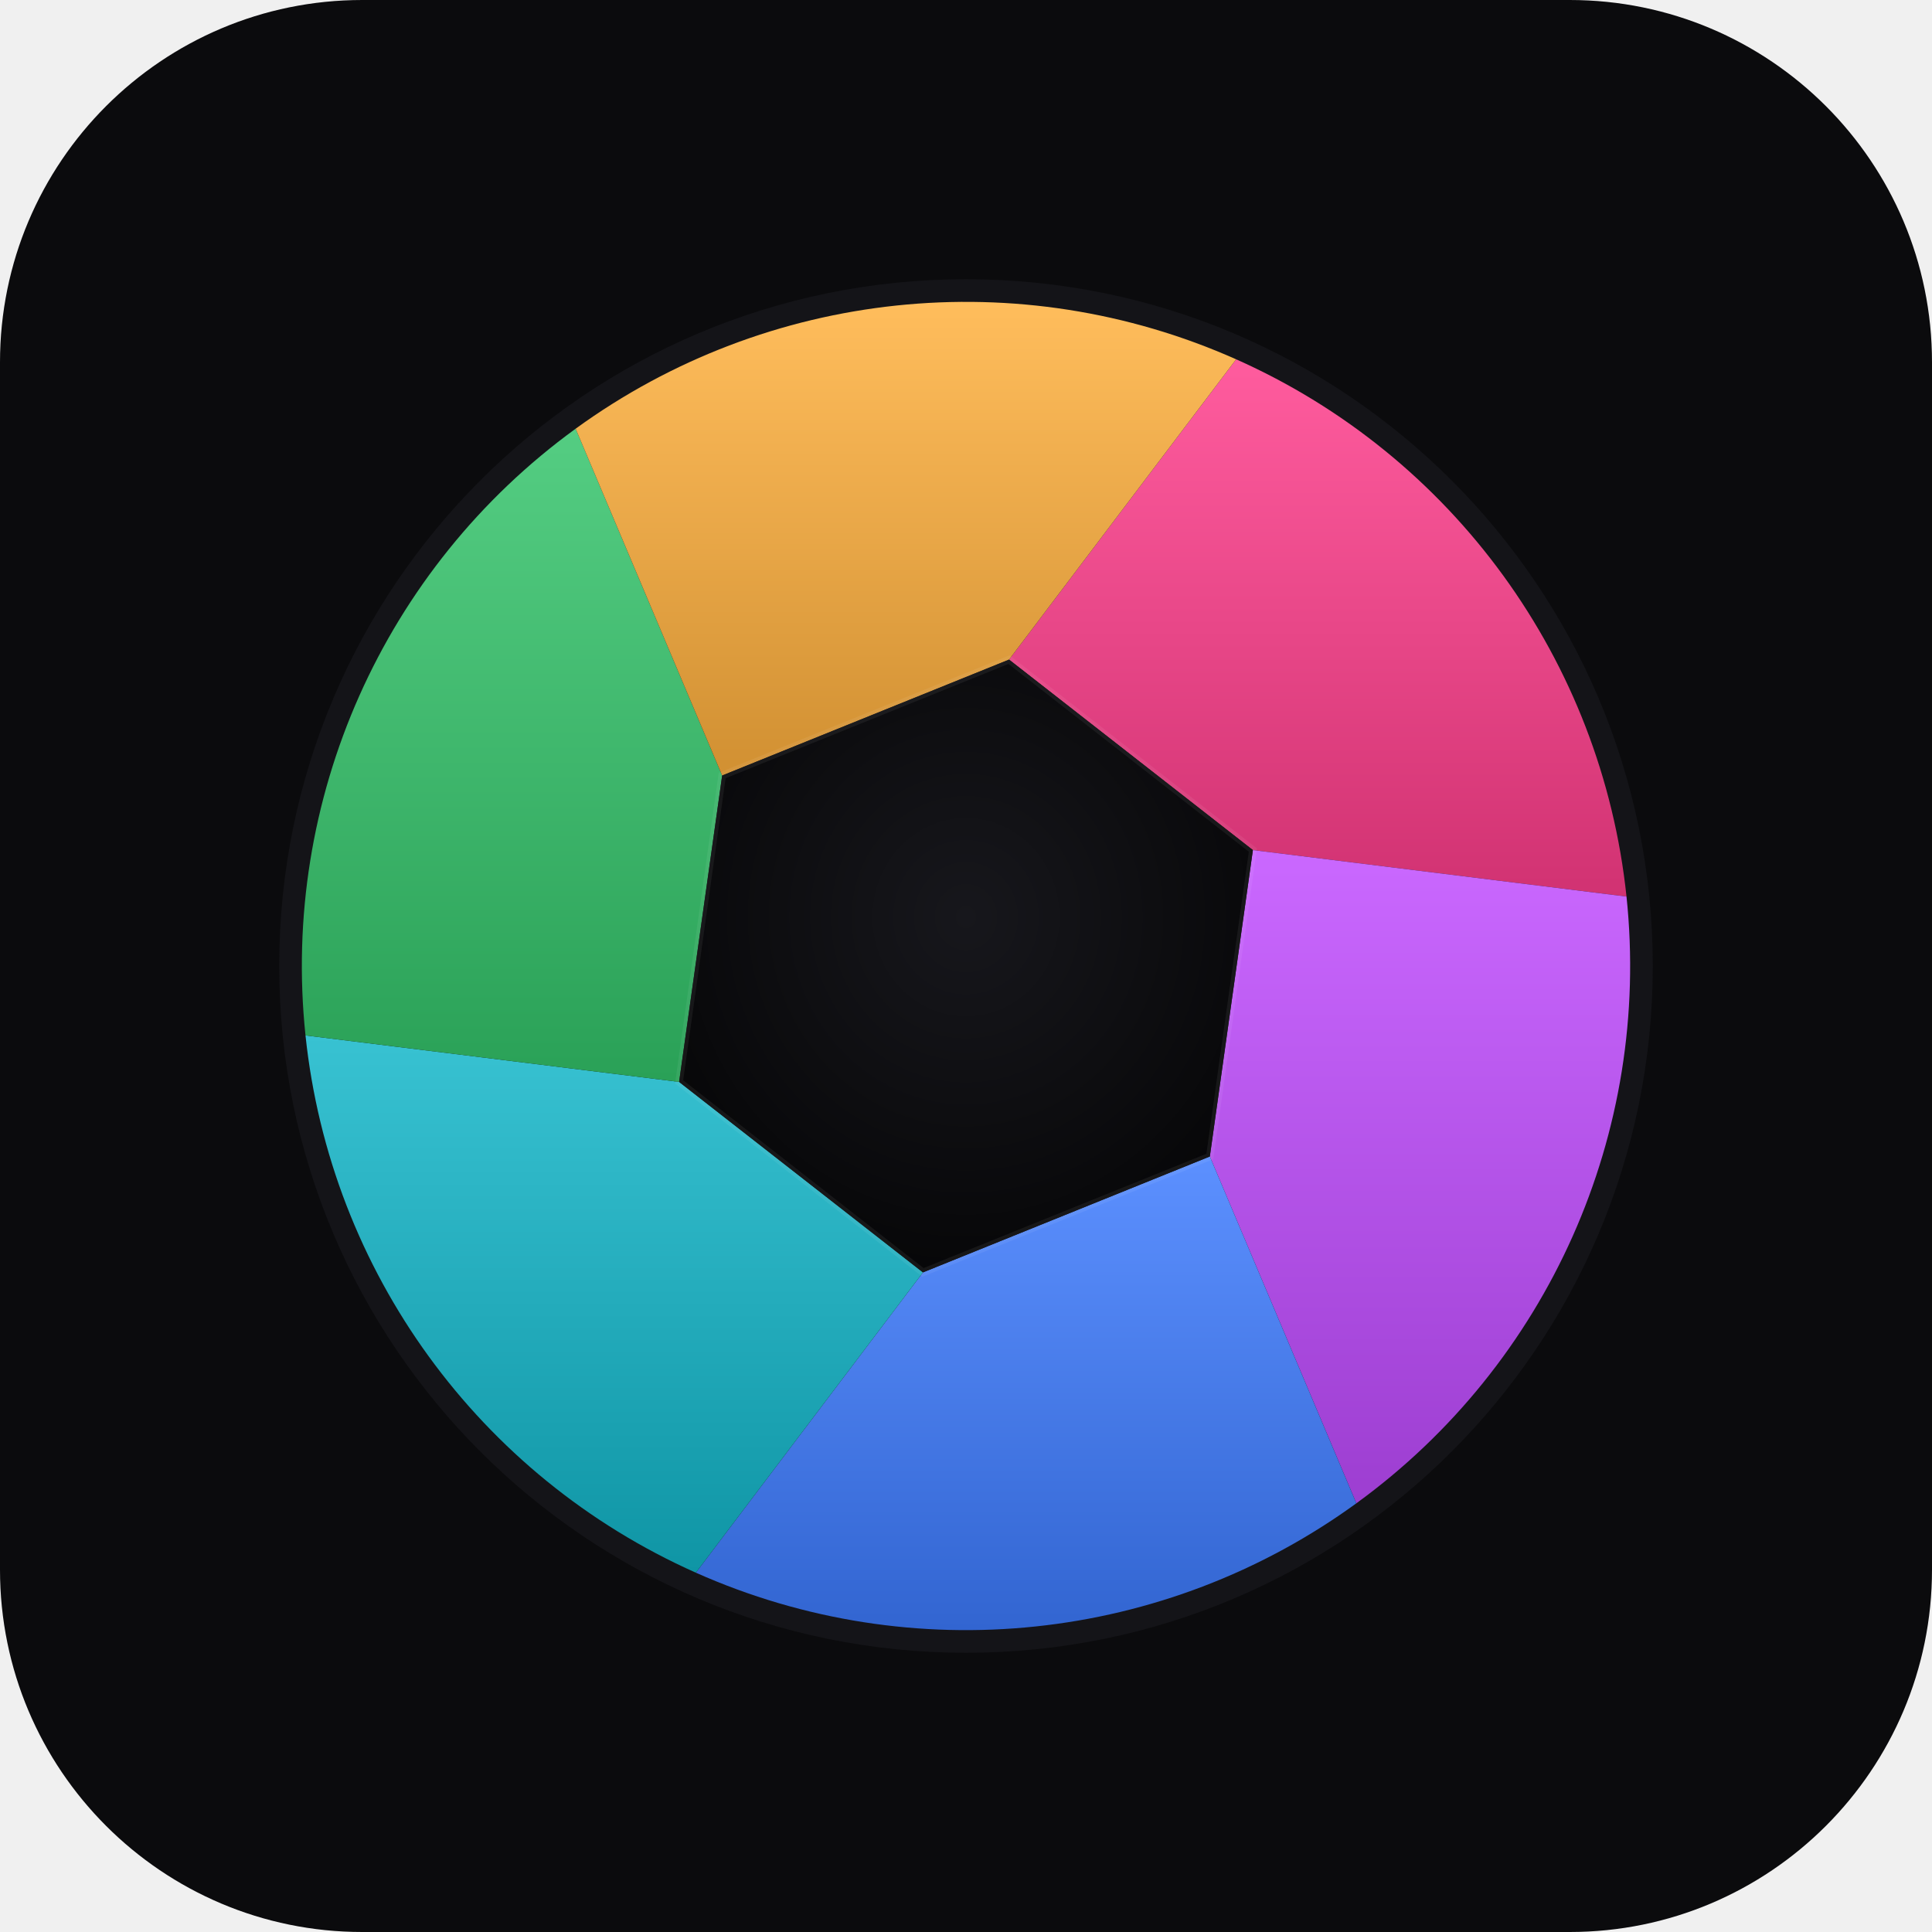
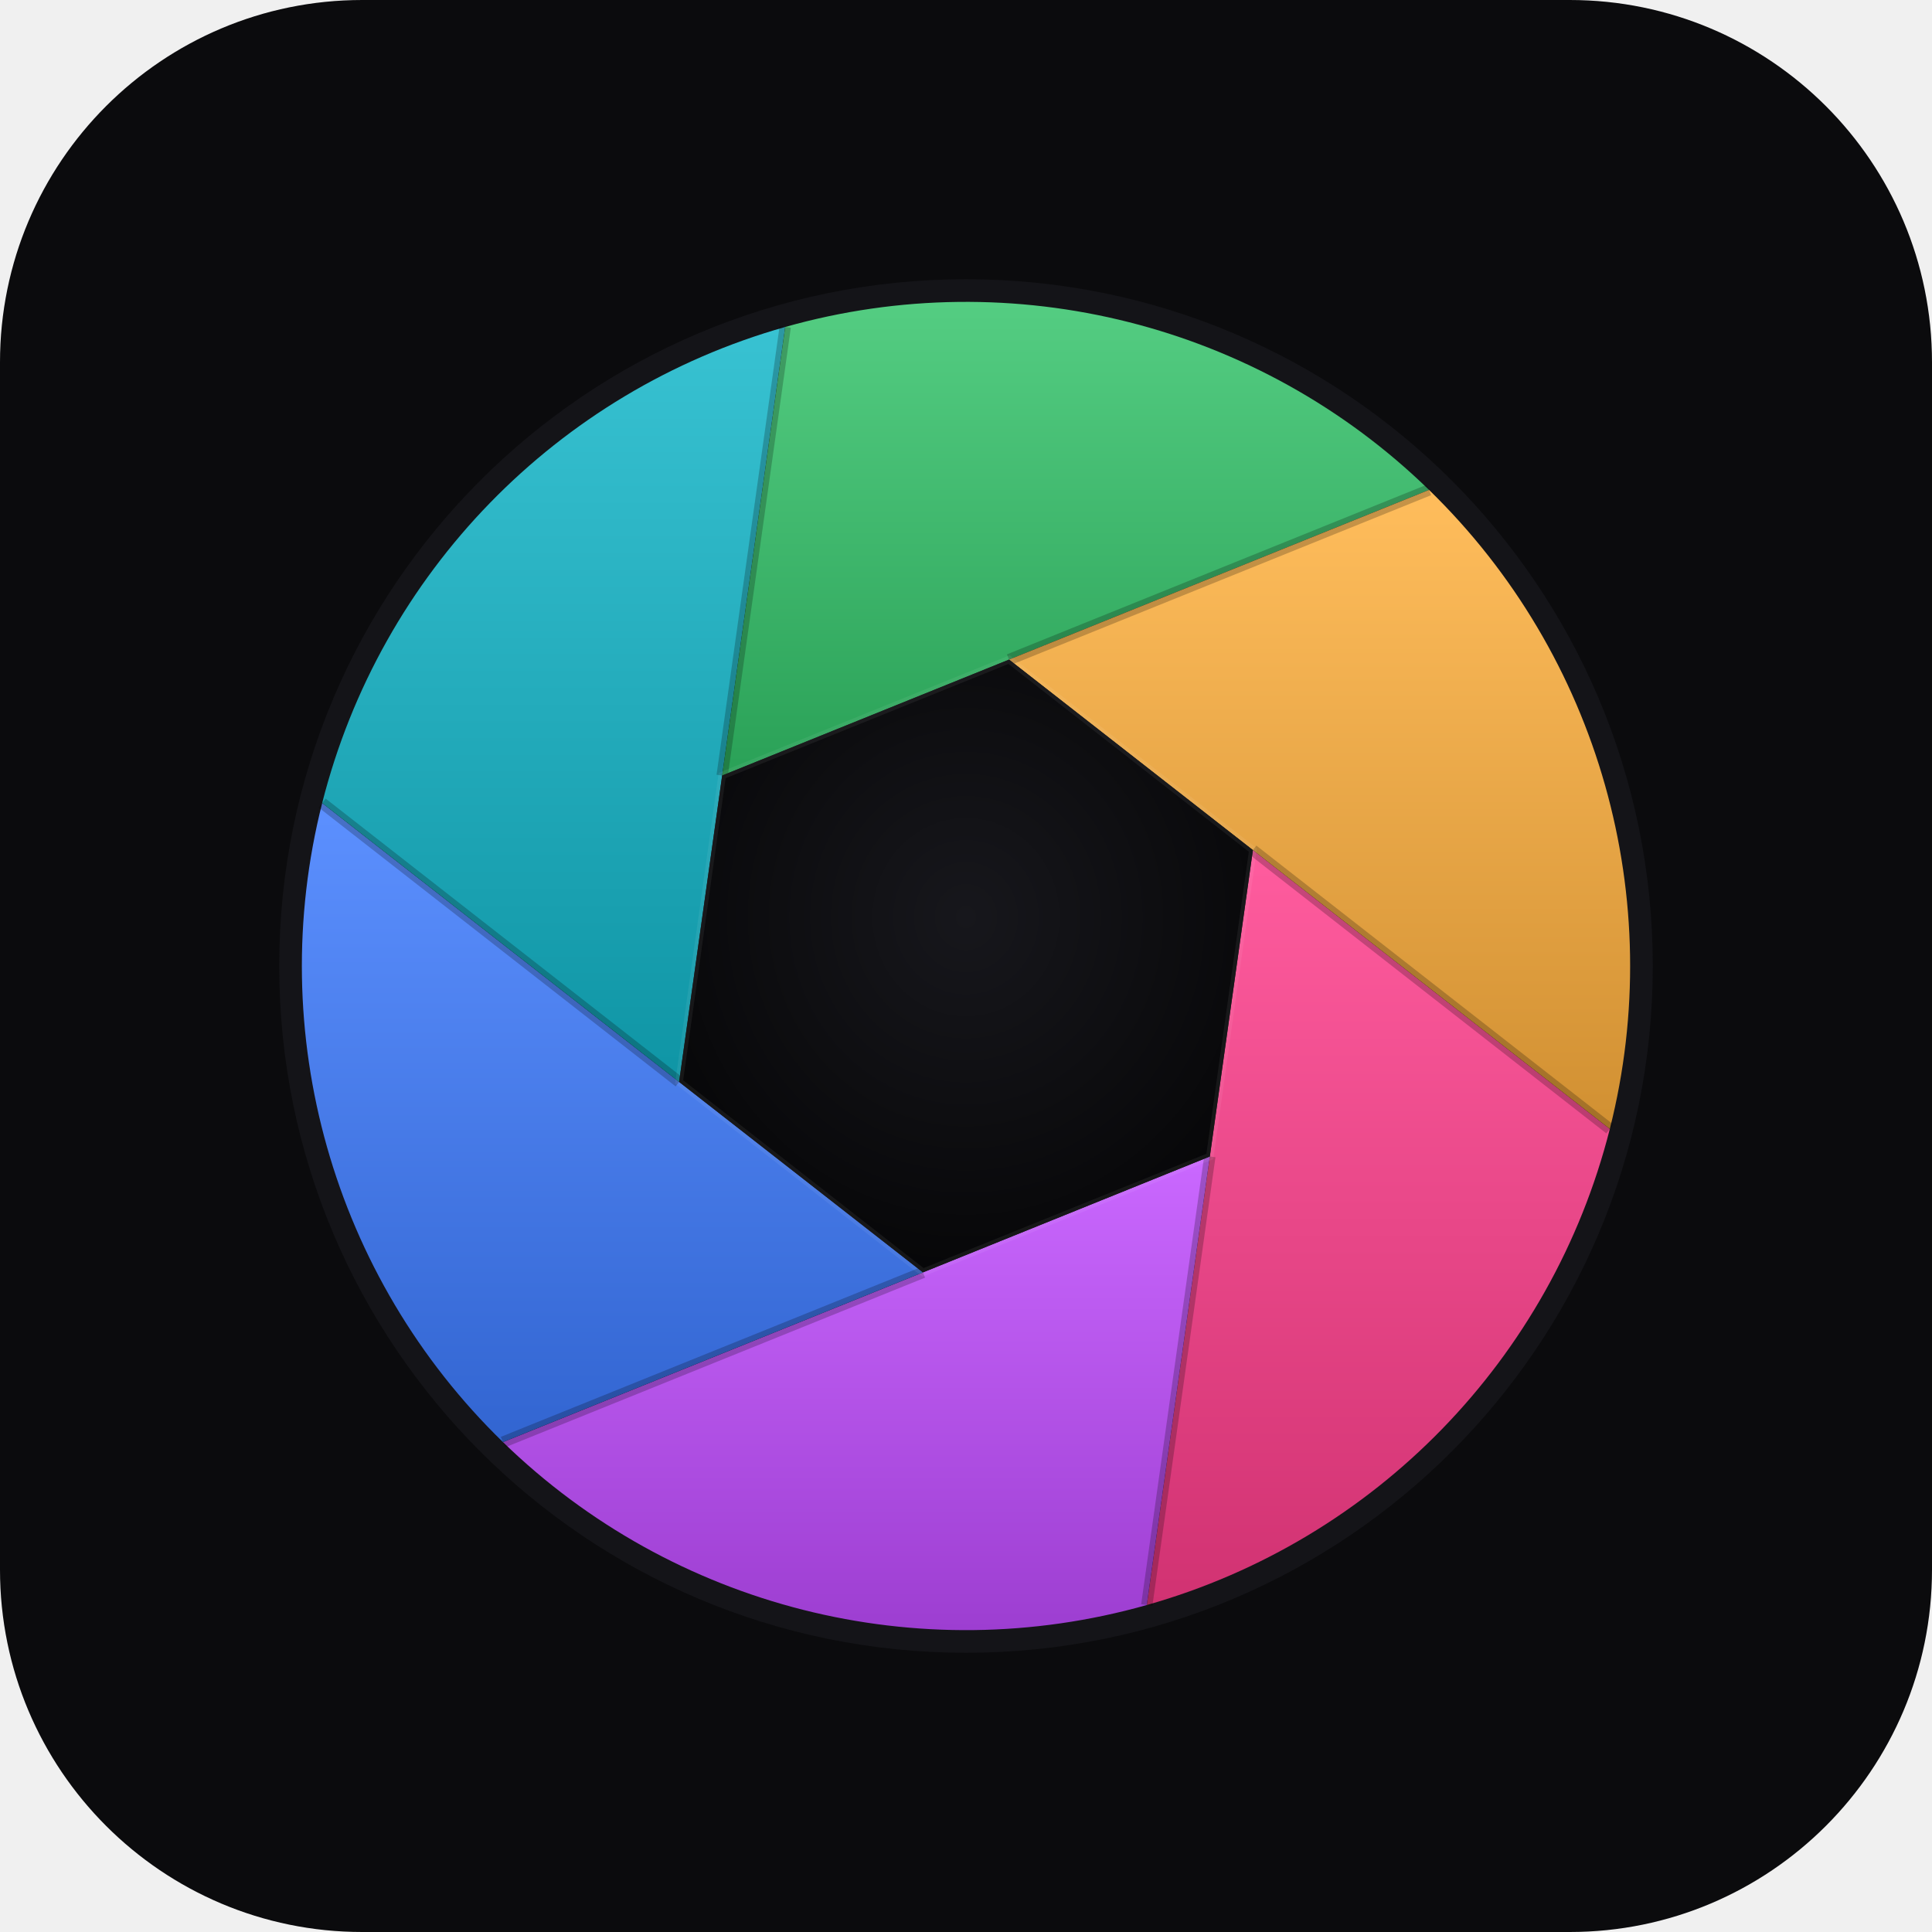
<svg xmlns="http://www.w3.org/2000/svg" viewBox="0 0 512 512">
  <defs>
    <linearGradient id="g0" x1="0" y1="0" x2="0" y2="1">
      <stop offset="0" stop-color="#ff5c9e" />
      <stop offset="1" stop-color="#d13272" />
    </linearGradient>
    <linearGradient id="g1" x1="0" y1="0" x2="0" y2="1">
      <stop offset="0" stop-color="#ca68ff" />
      <stop offset="1" stop-color="#9d3ed1" />
    </linearGradient>
    <linearGradient id="g2" x1="0" y1="0" x2="0" y2="1">
      <stop offset="0" stop-color="#5c90ff" />
      <stop offset="1" stop-color="#3265d1" />
    </linearGradient>
    <linearGradient id="g3" x1="0" y1="0" x2="0" y2="1">
      <stop offset="0" stop-color="#38c2d2" />
      <stop offset="1" stop-color="#0f95a5" />
    </linearGradient>
    <linearGradient id="g4" x1="0" y1="0" x2="0" y2="1">
      <stop offset="0" stop-color="#54cd82" />
      <stop offset="1" stop-color="#2aa157" />
    </linearGradient>
    <linearGradient id="g5" x1="0" y1="0" x2="0" y2="1">
      <stop offset="0" stop-color="#ffbd5c" />
      <stop offset="1" stop-color="#d19032" />
    </linearGradient>
    <radialGradient id="hole" cx="0.5" cy="0.42" r="0.65">
      <stop offset="0" stop-color="#17171c" />
      <stop offset="1" stop-color="#050506" />
    </radialGradient>
  </defs>
  <rect width="512" height="512" rx="96" fill="#0b0b0d" />
  <circle cx="256" cy="256" r="182" fill="#141418" />
  <g>
-     <path d="M 267.41 174.8 L 332.03 225.28 L 431.04 237.6 A 176 176 0 0 0 327.59 95.22 Z" fill="url(#g0)" />
-     <path d="M 332.03 225.28 L 320.62 306.48 L 359.45 398.39 A 176 176 0 0 0 431.04 237.6 Z" fill="url(#g1)" />
-     <path d="M 320.62 306.48 L 244.59 337.2 L 184.41 416.78 A 176 176 0 0 0 359.45 398.39 Z" fill="url(#g2)" />
-     <path d="M 244.59 337.2 L 179.97 286.72 L 80.96 274.4 A 176 176 0 0 0 184.41 416.78 Z" fill="url(#g3)" />
-     <path d="M 179.97 286.72 L 191.38 205.52 L 152.55 113.61 A 176 176 0 0 0 80.96 274.4 Z" fill="url(#g4)" />
-     <path d="M 191.38 205.52 L 267.41 174.8 L 327.59 95.22 A 176 176 0 0 0 152.55 113.61 Z" fill="url(#g5)" />
+     <path d="M 332.03 225.28 L 426.62 299.18 A 176 176 0 0 1 303.91 425.35 L 320.62 306.48 Z" fill="url(#g0)" />
+     <path d="M 320.62 306.48 L 303.91 425.35 A 176 176 0 0 1 133.29 382.17 L 244.59 337.2 Z" fill="url(#g1)" />
+     <path d="M 244.59 337.2 L 133.29 382.17 A 176 176 0 0 1 85.38 212.82 L 179.97 286.72 Z" fill="url(#g2)" />
+     <path d="M 179.97 286.72 L 85.38 212.82 A 176 176 0 0 1 208.09 86.65 L 191.38 205.52 Z" fill="url(#g3)" />
+     <path d="M 191.38 205.52 L 208.09 86.65 A 176 176 0 0 1 378.71 129.83 L 267.41 174.8 Z" fill="url(#g4)" />
+     <path d="M 267.41 174.8 L 378.71 129.83 A 176 176 0 0 1 426.62 299.18 L 332.03 225.28 Z" fill="url(#g5)" />
+   </g>
+   <g>
+     <line x1="332.03" y1="225.28" x2="426.62" y2="299.18" stroke="#000" stroke-opacity="0.22" stroke-width="3" />
+     <line x1="320.62" y1="306.48" x2="303.91" y2="425.35" stroke="#000" stroke-opacity="0.22" stroke-width="3" />
+     <line x1="244.59" y1="337.2" x2="133.29" y2="382.17" stroke="#000" stroke-opacity="0.22" stroke-width="3" />
+     <line x1="179.97" y1="286.72" x2="85.38" y2="212.82" stroke="#000" stroke-opacity="0.22" stroke-width="3" />
+     <line x1="191.38" y1="205.52" x2="208.09" y2="86.65" stroke="#000" stroke-opacity="0.22" stroke-width="3" />
+     <line x1="267.41" y1="174.8" x2="378.71" y2="129.83" stroke="#000" stroke-opacity="0.22" stroke-width="3" />
  </g>
  <polygon points="267.41,174.8 332.03,225.28 320.62,306.48 244.59,337.2 179.97,286.72 191.38,205.52" fill="url(#hole)" />
  <polygon points="267.41,174.8 332.03,225.28 320.62,306.48 244.59,337.2 179.97,286.72 191.38,205.52" fill="none" stroke="#ffffff" stroke-opacity="0.06" stroke-width="2" />
</svg>
